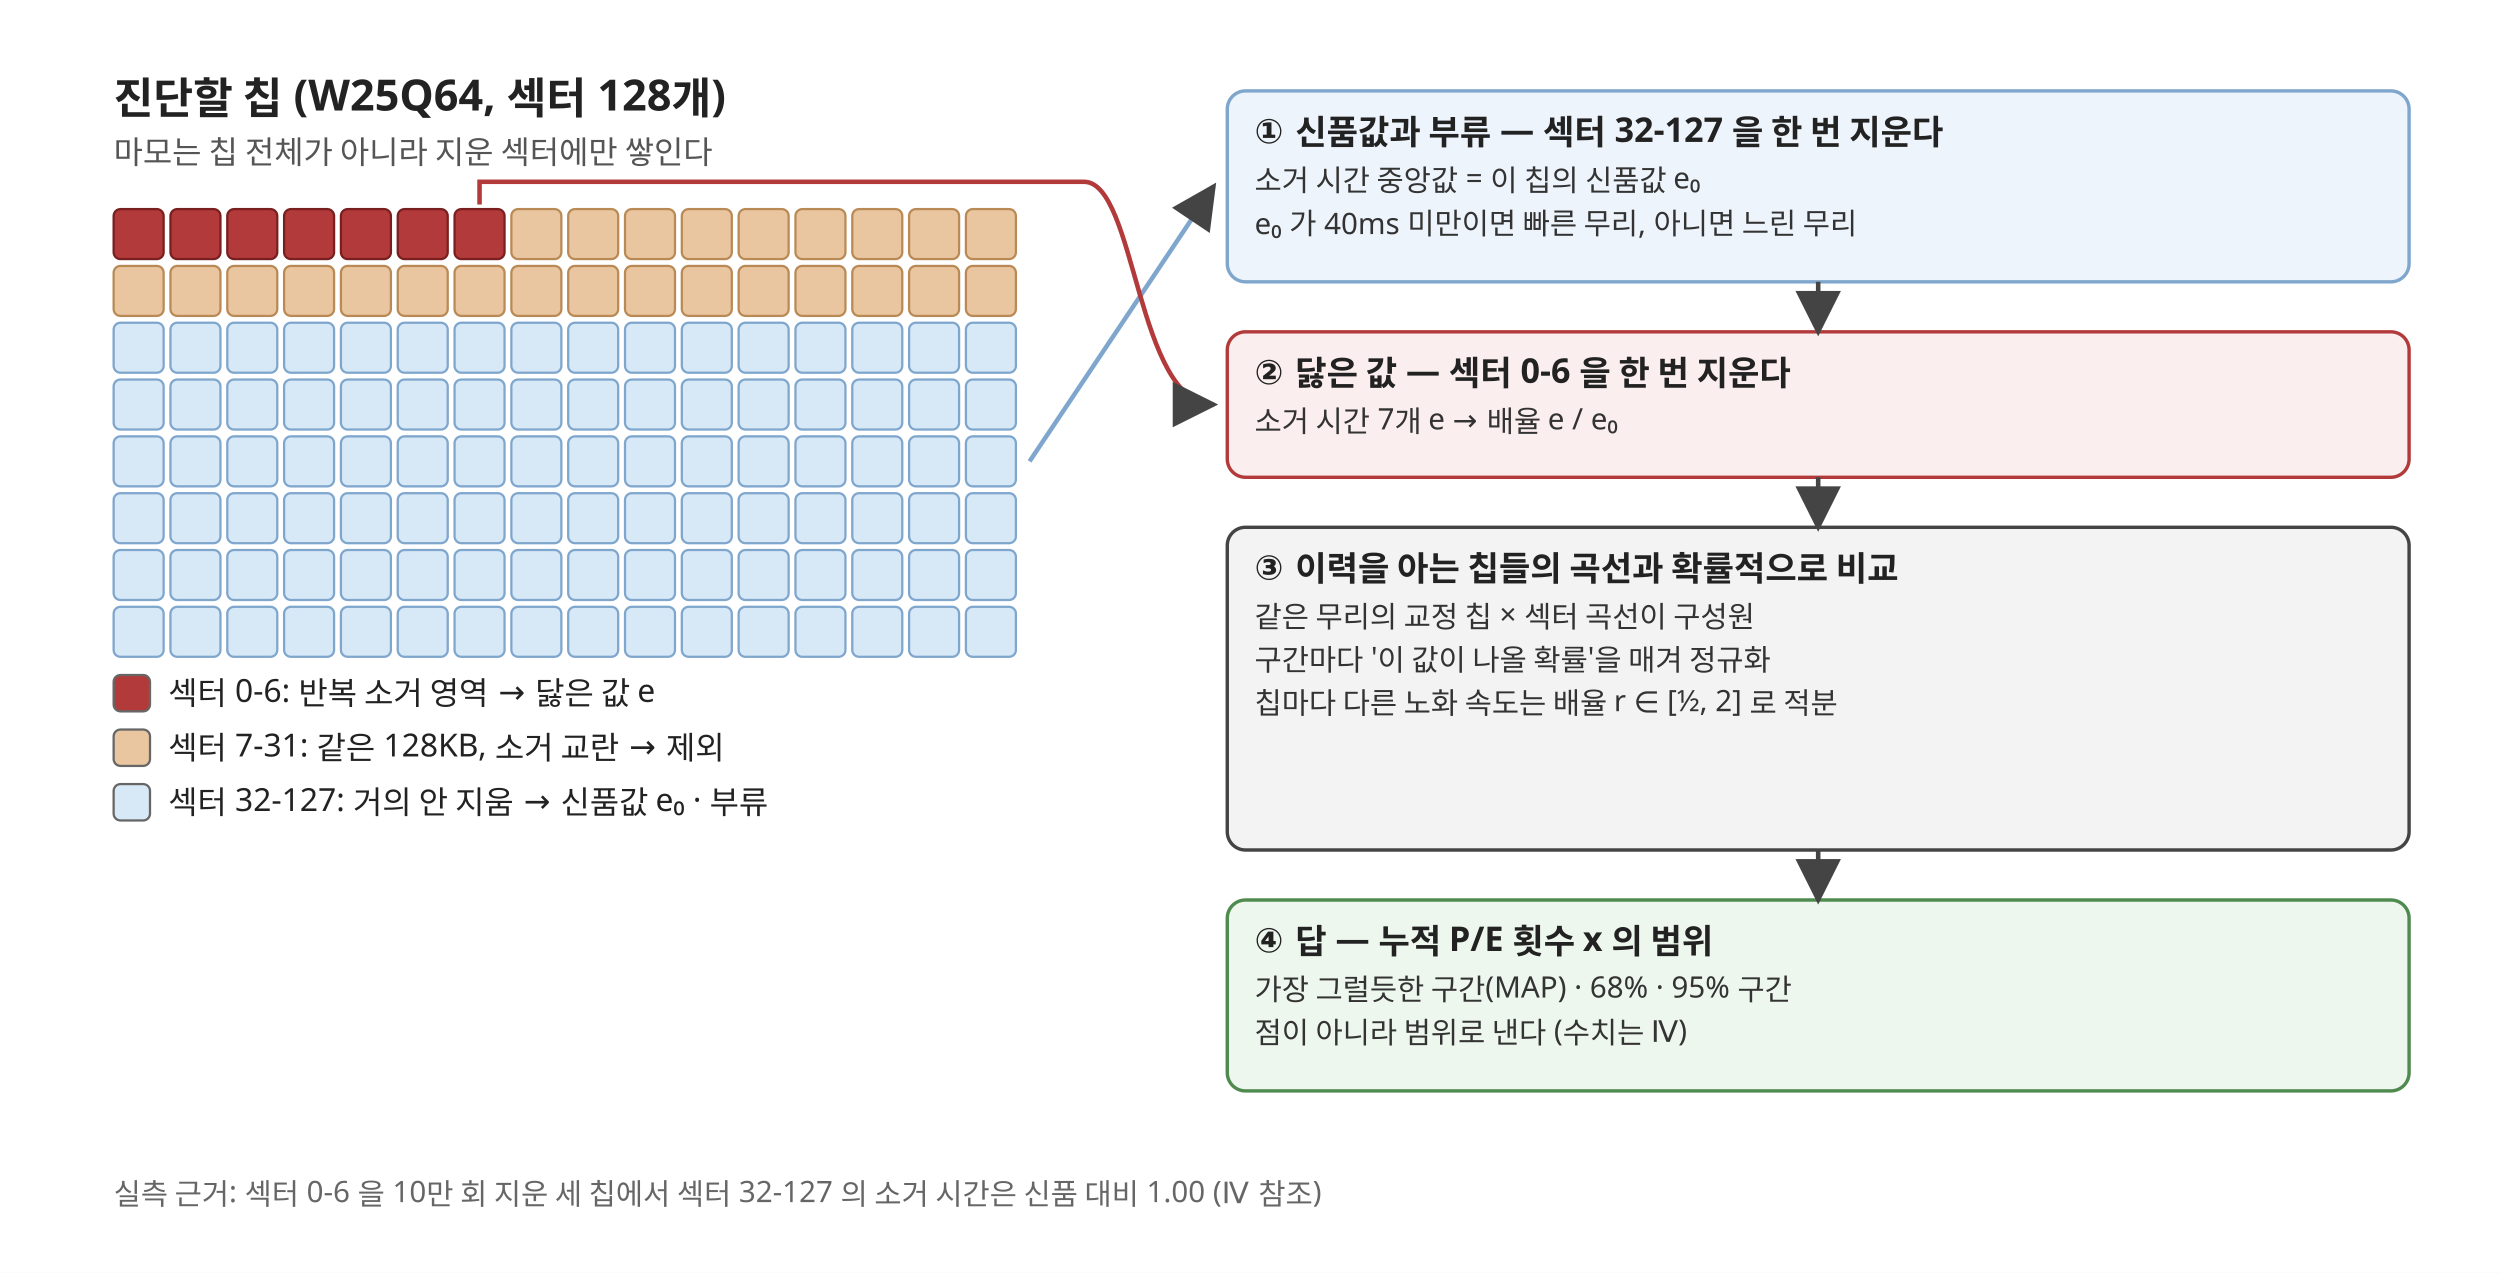
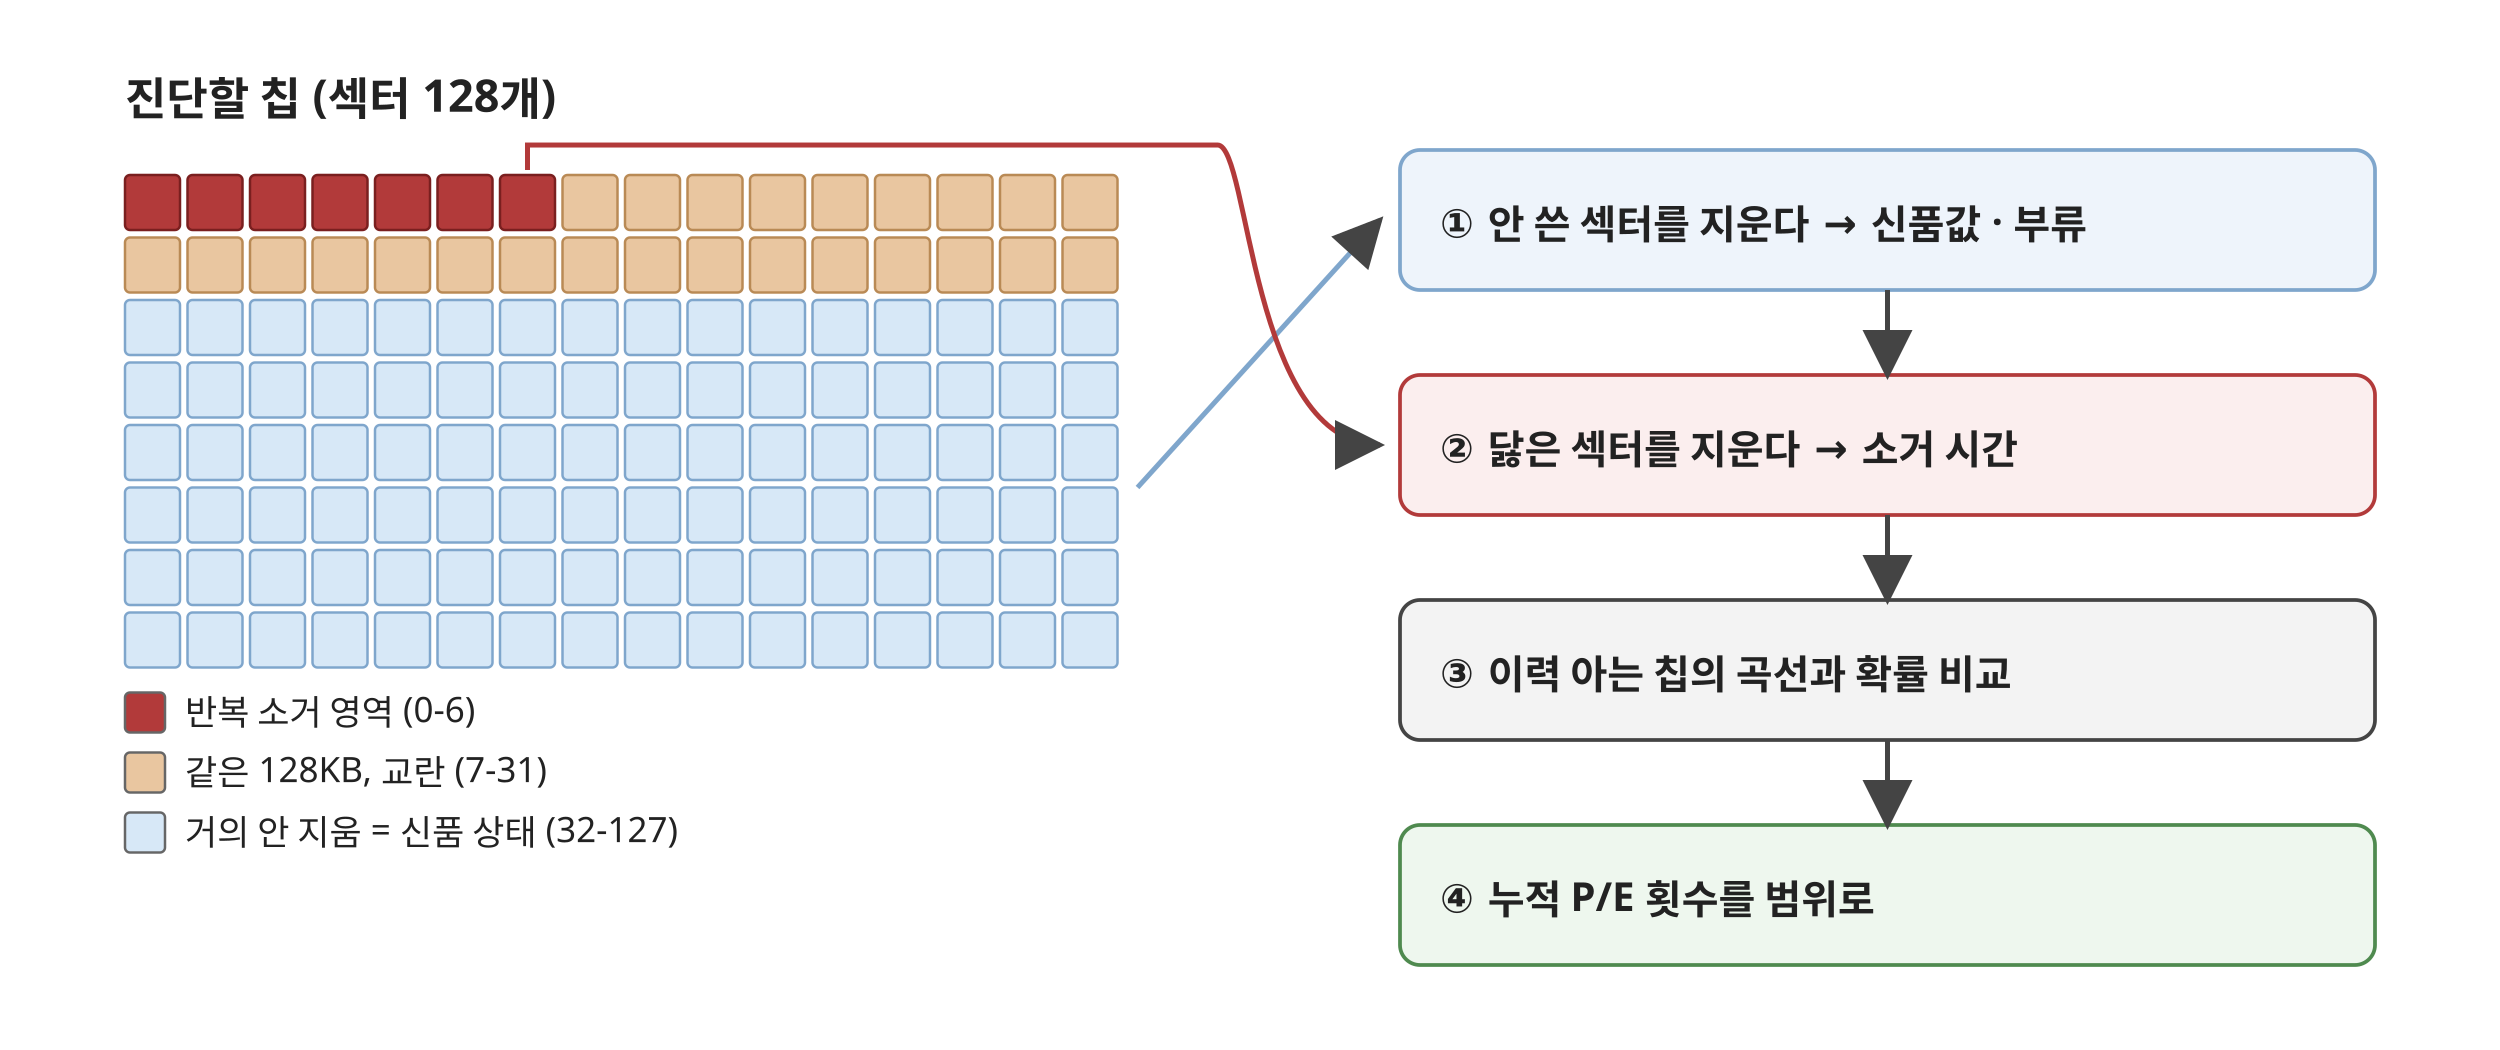
- <svg xmlns="http://www.w3.org/2000/svg" viewBox="0 0 1100 560" font-family="Pretendard, Noto Sans KR, Malgun Gothic, Apple SD Gothic Neo, sans-serif" font-size="15">
-   <rect width="1100" height="560" fill="white" />
+ <svg xmlns="http://www.w3.org/2000/svg" viewBox="0 0 1000 420" font-family="Pretendard, Noto Sans KR, Malgun Gothic, Apple SD Gothic Neo, sans-serif" font-size="15">
+   <rect width="1000" height="420" fill="white" />
  <defs>
    <marker id="ah" markerWidth="10" markerHeight="10" refX="9" refY="5" orient="auto">
      <path d="M0,0 L10,5 L0,10 z" fill="#444" />
    </marker>
  </defs>
-   <text x="50" y="50" font-size="19" font-weight="700" fill="#222">진단할 칩 (W25Q64, 섹터 128개)</text>
-   <text x="50" y="72" font-size="14" fill="#555">마모는 칩 전체가 아니라 지운 섹터에만 쌓인다</text>
-   <rect x="50" y="92" width="22" height="22" rx="3" fill="#b23a3a" stroke="#7a1f1f" stroke-width="1" />
-   <rect x="75" y="92" width="22" height="22" rx="3" fill="#b23a3a" stroke="#7a1f1f" stroke-width="1" />
-   <rect x="100" y="92" width="22" height="22" rx="3" fill="#b23a3a" stroke="#7a1f1f" stroke-width="1" />
-   <rect x="125" y="92" width="22" height="22" rx="3" fill="#b23a3a" stroke="#7a1f1f" stroke-width="1" />
-   <rect x="150" y="92" width="22" height="22" rx="3" fill="#b23a3a" stroke="#7a1f1f" stroke-width="1" />
-   <rect x="175" y="92" width="22" height="22" rx="3" fill="#b23a3a" stroke="#7a1f1f" stroke-width="1" />
-   <rect x="200" y="92" width="22" height="22" rx="3" fill="#b23a3a" stroke="#7a1f1f" stroke-width="1" />
-   <rect x="225" y="92" width="22" height="22" rx="3" fill="#e9c6a0" stroke="#b98a55" stroke-width="1" />
-   <rect x="250" y="92" width="22" height="22" rx="3" fill="#e9c6a0" stroke="#b98a55" stroke-width="1" />
-   <rect x="275" y="92" width="22" height="22" rx="3" fill="#e9c6a0" stroke="#b98a55" stroke-width="1" />
-   <rect x="300" y="92" width="22" height="22" rx="3" fill="#e9c6a0" stroke="#b98a55" stroke-width="1" />
-   <rect x="325" y="92" width="22" height="22" rx="3" fill="#e9c6a0" stroke="#b98a55" stroke-width="1" />
-   <rect x="350" y="92" width="22" height="22" rx="3" fill="#e9c6a0" stroke="#b98a55" stroke-width="1" />
-   <rect x="375" y="92" width="22" height="22" rx="3" fill="#e9c6a0" stroke="#b98a55" stroke-width="1" />
-   <rect x="400" y="92" width="22" height="22" rx="3" fill="#e9c6a0" stroke="#b98a55" stroke-width="1" />
-   <rect x="425" y="92" width="22" height="22" rx="3" fill="#e9c6a0" stroke="#b98a55" stroke-width="1" />
-   <rect x="50" y="117" width="22" height="22" rx="3" fill="#e9c6a0" stroke="#b98a55" stroke-width="1" />
-   <rect x="75" y="117" width="22" height="22" rx="3" fill="#e9c6a0" stroke="#b98a55" stroke-width="1" />
-   <rect x="100" y="117" width="22" height="22" rx="3" fill="#e9c6a0" stroke="#b98a55" stroke-width="1" />
-   <rect x="125" y="117" width="22" height="22" rx="3" fill="#e9c6a0" stroke="#b98a55" stroke-width="1" />
-   <rect x="150" y="117" width="22" height="22" rx="3" fill="#e9c6a0" stroke="#b98a55" stroke-width="1" />
-   <rect x="175" y="117" width="22" height="22" rx="3" fill="#e9c6a0" stroke="#b98a55" stroke-width="1" />
-   <rect x="200" y="117" width="22" height="22" rx="3" fill="#e9c6a0" stroke="#b98a55" stroke-width="1" />
-   <rect x="225" y="117" width="22" height="22" rx="3" fill="#e9c6a0" stroke="#b98a55" stroke-width="1" />
-   <rect x="250" y="117" width="22" height="22" rx="3" fill="#e9c6a0" stroke="#b98a55" stroke-width="1" />
-   <rect x="275" y="117" width="22" height="22" rx="3" fill="#e9c6a0" stroke="#b98a55" stroke-width="1" />
-   <rect x="300" y="117" width="22" height="22" rx="3" fill="#e9c6a0" stroke="#b98a55" stroke-width="1" />
-   <rect x="325" y="117" width="22" height="22" rx="3" fill="#e9c6a0" stroke="#b98a55" stroke-width="1" />
-   <rect x="350" y="117" width="22" height="22" rx="3" fill="#e9c6a0" stroke="#b98a55" stroke-width="1" />
-   <rect x="375" y="117" width="22" height="22" rx="3" fill="#e9c6a0" stroke="#b98a55" stroke-width="1" />
-   <rect x="400" y="117" width="22" height="22" rx="3" fill="#e9c6a0" stroke="#b98a55" stroke-width="1" />
-   <rect x="425" y="117" width="22" height="22" rx="3" fill="#e9c6a0" stroke="#b98a55" stroke-width="1" />
-   <rect x="50" y="142" width="22" height="22" rx="3" fill="#d7e8f7" stroke="#7fa6cc" stroke-width="1" />
-   <rect x="75" y="142" width="22" height="22" rx="3" fill="#d7e8f7" stroke="#7fa6cc" stroke-width="1" />
-   <rect x="100" y="142" width="22" height="22" rx="3" fill="#d7e8f7" stroke="#7fa6cc" stroke-width="1" />
-   <rect x="125" y="142" width="22" height="22" rx="3" fill="#d7e8f7" stroke="#7fa6cc" stroke-width="1" />
-   <rect x="150" y="142" width="22" height="22" rx="3" fill="#d7e8f7" stroke="#7fa6cc" stroke-width="1" />
-   <rect x="175" y="142" width="22" height="22" rx="3" fill="#d7e8f7" stroke="#7fa6cc" stroke-width="1" />
-   <rect x="200" y="142" width="22" height="22" rx="3" fill="#d7e8f7" stroke="#7fa6cc" stroke-width="1" />
-   <rect x="225" y="142" width="22" height="22" rx="3" fill="#d7e8f7" stroke="#7fa6cc" stroke-width="1" />
-   <rect x="250" y="142" width="22" height="22" rx="3" fill="#d7e8f7" stroke="#7fa6cc" stroke-width="1" />
-   <rect x="275" y="142" width="22" height="22" rx="3" fill="#d7e8f7" stroke="#7fa6cc" stroke-width="1" />
-   <rect x="300" y="142" width="22" height="22" rx="3" fill="#d7e8f7" stroke="#7fa6cc" stroke-width="1" />
-   <rect x="325" y="142" width="22" height="22" rx="3" fill="#d7e8f7" stroke="#7fa6cc" stroke-width="1" />
-   <rect x="350" y="142" width="22" height="22" rx="3" fill="#d7e8f7" stroke="#7fa6cc" stroke-width="1" />
-   <rect x="375" y="142" width="22" height="22" rx="3" fill="#d7e8f7" stroke="#7fa6cc" stroke-width="1" />
-   <rect x="400" y="142" width="22" height="22" rx="3" fill="#d7e8f7" stroke="#7fa6cc" stroke-width="1" />
-   <rect x="425" y="142" width="22" height="22" rx="3" fill="#d7e8f7" stroke="#7fa6cc" stroke-width="1" />
-   <rect x="50" y="167" width="22" height="22" rx="3" fill="#d7e8f7" stroke="#7fa6cc" stroke-width="1" />
-   <rect x="75" y="167" width="22" height="22" rx="3" fill="#d7e8f7" stroke="#7fa6cc" stroke-width="1" />
-   <rect x="100" y="167" width="22" height="22" rx="3" fill="#d7e8f7" stroke="#7fa6cc" stroke-width="1" />
-   <rect x="125" y="167" width="22" height="22" rx="3" fill="#d7e8f7" stroke="#7fa6cc" stroke-width="1" />
-   <rect x="150" y="167" width="22" height="22" rx="3" fill="#d7e8f7" stroke="#7fa6cc" stroke-width="1" />
-   <rect x="175" y="167" width="22" height="22" rx="3" fill="#d7e8f7" stroke="#7fa6cc" stroke-width="1" />
-   <rect x="200" y="167" width="22" height="22" rx="3" fill="#d7e8f7" stroke="#7fa6cc" stroke-width="1" />
-   <rect x="225" y="167" width="22" height="22" rx="3" fill="#d7e8f7" stroke="#7fa6cc" stroke-width="1" />
-   <rect x="250" y="167" width="22" height="22" rx="3" fill="#d7e8f7" stroke="#7fa6cc" stroke-width="1" />
-   <rect x="275" y="167" width="22" height="22" rx="3" fill="#d7e8f7" stroke="#7fa6cc" stroke-width="1" />
-   <rect x="300" y="167" width="22" height="22" rx="3" fill="#d7e8f7" stroke="#7fa6cc" stroke-width="1" />
-   <rect x="325" y="167" width="22" height="22" rx="3" fill="#d7e8f7" stroke="#7fa6cc" stroke-width="1" />
-   <rect x="350" y="167" width="22" height="22" rx="3" fill="#d7e8f7" stroke="#7fa6cc" stroke-width="1" />
-   <rect x="375" y="167" width="22" height="22" rx="3" fill="#d7e8f7" stroke="#7fa6cc" stroke-width="1" />
-   <rect x="400" y="167" width="22" height="22" rx="3" fill="#d7e8f7" stroke="#7fa6cc" stroke-width="1" />
-   <rect x="425" y="167" width="22" height="22" rx="3" fill="#d7e8f7" stroke="#7fa6cc" stroke-width="1" />
-   <rect x="50" y="192" width="22" height="22" rx="3" fill="#d7e8f7" stroke="#7fa6cc" stroke-width="1" />
-   <rect x="75" y="192" width="22" height="22" rx="3" fill="#d7e8f7" stroke="#7fa6cc" stroke-width="1" />
-   <rect x="100" y="192" width="22" height="22" rx="3" fill="#d7e8f7" stroke="#7fa6cc" stroke-width="1" />
-   <rect x="125" y="192" width="22" height="22" rx="3" fill="#d7e8f7" stroke="#7fa6cc" stroke-width="1" />
-   <rect x="150" y="192" width="22" height="22" rx="3" fill="#d7e8f7" stroke="#7fa6cc" stroke-width="1" />
-   <rect x="175" y="192" width="22" height="22" rx="3" fill="#d7e8f7" stroke="#7fa6cc" stroke-width="1" />
-   <rect x="200" y="192" width="22" height="22" rx="3" fill="#d7e8f7" stroke="#7fa6cc" stroke-width="1" />
-   <rect x="225" y="192" width="22" height="22" rx="3" fill="#d7e8f7" stroke="#7fa6cc" stroke-width="1" />
-   <rect x="250" y="192" width="22" height="22" rx="3" fill="#d7e8f7" stroke="#7fa6cc" stroke-width="1" />
-   <rect x="275" y="192" width="22" height="22" rx="3" fill="#d7e8f7" stroke="#7fa6cc" stroke-width="1" />
-   <rect x="300" y="192" width="22" height="22" rx="3" fill="#d7e8f7" stroke="#7fa6cc" stroke-width="1" />
-   <rect x="325" y="192" width="22" height="22" rx="3" fill="#d7e8f7" stroke="#7fa6cc" stroke-width="1" />
-   <rect x="350" y="192" width="22" height="22" rx="3" fill="#d7e8f7" stroke="#7fa6cc" stroke-width="1" />
-   <rect x="375" y="192" width="22" height="22" rx="3" fill="#d7e8f7" stroke="#7fa6cc" stroke-width="1" />
-   <rect x="400" y="192" width="22" height="22" rx="3" fill="#d7e8f7" stroke="#7fa6cc" stroke-width="1" />
-   <rect x="425" y="192" width="22" height="22" rx="3" fill="#d7e8f7" stroke="#7fa6cc" stroke-width="1" />
-   <rect x="50" y="217" width="22" height="22" rx="3" fill="#d7e8f7" stroke="#7fa6cc" stroke-width="1" />
-   <rect x="75" y="217" width="22" height="22" rx="3" fill="#d7e8f7" stroke="#7fa6cc" stroke-width="1" />
-   <rect x="100" y="217" width="22" height="22" rx="3" fill="#d7e8f7" stroke="#7fa6cc" stroke-width="1" />
-   <rect x="125" y="217" width="22" height="22" rx="3" fill="#d7e8f7" stroke="#7fa6cc" stroke-width="1" />
-   <rect x="150" y="217" width="22" height="22" rx="3" fill="#d7e8f7" stroke="#7fa6cc" stroke-width="1" />
-   <rect x="175" y="217" width="22" height="22" rx="3" fill="#d7e8f7" stroke="#7fa6cc" stroke-width="1" />
-   <rect x="200" y="217" width="22" height="22" rx="3" fill="#d7e8f7" stroke="#7fa6cc" stroke-width="1" />
-   <rect x="225" y="217" width="22" height="22" rx="3" fill="#d7e8f7" stroke="#7fa6cc" stroke-width="1" />
-   <rect x="250" y="217" width="22" height="22" rx="3" fill="#d7e8f7" stroke="#7fa6cc" stroke-width="1" />
-   <rect x="275" y="217" width="22" height="22" rx="3" fill="#d7e8f7" stroke="#7fa6cc" stroke-width="1" />
-   <rect x="300" y="217" width="22" height="22" rx="3" fill="#d7e8f7" stroke="#7fa6cc" stroke-width="1" />
-   <rect x="325" y="217" width="22" height="22" rx="3" fill="#d7e8f7" stroke="#7fa6cc" stroke-width="1" />
-   <rect x="350" y="217" width="22" height="22" rx="3" fill="#d7e8f7" stroke="#7fa6cc" stroke-width="1" />
-   <rect x="375" y="217" width="22" height="22" rx="3" fill="#d7e8f7" stroke="#7fa6cc" stroke-width="1" />
-   <rect x="400" y="217" width="22" height="22" rx="3" fill="#d7e8f7" stroke="#7fa6cc" stroke-width="1" />
-   <rect x="425" y="217" width="22" height="22" rx="3" fill="#d7e8f7" stroke="#7fa6cc" stroke-width="1" />
-   <rect x="50" y="242" width="22" height="22" rx="3" fill="#d7e8f7" stroke="#7fa6cc" stroke-width="1" />
-   <rect x="75" y="242" width="22" height="22" rx="3" fill="#d7e8f7" stroke="#7fa6cc" stroke-width="1" />
-   <rect x="100" y="242" width="22" height="22" rx="3" fill="#d7e8f7" stroke="#7fa6cc" stroke-width="1" />
-   <rect x="125" y="242" width="22" height="22" rx="3" fill="#d7e8f7" stroke="#7fa6cc" stroke-width="1" />
-   <rect x="150" y="242" width="22" height="22" rx="3" fill="#d7e8f7" stroke="#7fa6cc" stroke-width="1" />
-   <rect x="175" y="242" width="22" height="22" rx="3" fill="#d7e8f7" stroke="#7fa6cc" stroke-width="1" />
-   <rect x="200" y="242" width="22" height="22" rx="3" fill="#d7e8f7" stroke="#7fa6cc" stroke-width="1" />
-   <rect x="225" y="242" width="22" height="22" rx="3" fill="#d7e8f7" stroke="#7fa6cc" stroke-width="1" />
-   <rect x="250" y="242" width="22" height="22" rx="3" fill="#d7e8f7" stroke="#7fa6cc" stroke-width="1" />
-   <rect x="275" y="242" width="22" height="22" rx="3" fill="#d7e8f7" stroke="#7fa6cc" stroke-width="1" />
-   <rect x="300" y="242" width="22" height="22" rx="3" fill="#d7e8f7" stroke="#7fa6cc" stroke-width="1" />
-   <rect x="325" y="242" width="22" height="22" rx="3" fill="#d7e8f7" stroke="#7fa6cc" stroke-width="1" />
-   <rect x="350" y="242" width="22" height="22" rx="3" fill="#d7e8f7" stroke="#7fa6cc" stroke-width="1" />
-   <rect x="375" y="242" width="22" height="22" rx="3" fill="#d7e8f7" stroke="#7fa6cc" stroke-width="1" />
-   <rect x="400" y="242" width="22" height="22" rx="3" fill="#d7e8f7" stroke="#7fa6cc" stroke-width="1" />
-   <rect x="425" y="242" width="22" height="22" rx="3" fill="#d7e8f7" stroke="#7fa6cc" stroke-width="1" />
-   <rect x="50" y="267" width="22" height="22" rx="3" fill="#d7e8f7" stroke="#7fa6cc" stroke-width="1" />
-   <rect x="75" y="267" width="22" height="22" rx="3" fill="#d7e8f7" stroke="#7fa6cc" stroke-width="1" />
-   <rect x="100" y="267" width="22" height="22" rx="3" fill="#d7e8f7" stroke="#7fa6cc" stroke-width="1" />
-   <rect x="125" y="267" width="22" height="22" rx="3" fill="#d7e8f7" stroke="#7fa6cc" stroke-width="1" />
-   <rect x="150" y="267" width="22" height="22" rx="3" fill="#d7e8f7" stroke="#7fa6cc" stroke-width="1" />
-   <rect x="175" y="267" width="22" height="22" rx="3" fill="#d7e8f7" stroke="#7fa6cc" stroke-width="1" />
-   <rect x="200" y="267" width="22" height="22" rx="3" fill="#d7e8f7" stroke="#7fa6cc" stroke-width="1" />
-   <rect x="225" y="267" width="22" height="22" rx="3" fill="#d7e8f7" stroke="#7fa6cc" stroke-width="1" />
-   <rect x="250" y="267" width="22" height="22" rx="3" fill="#d7e8f7" stroke="#7fa6cc" stroke-width="1" />
-   <rect x="275" y="267" width="22" height="22" rx="3" fill="#d7e8f7" stroke="#7fa6cc" stroke-width="1" />
-   <rect x="300" y="267" width="22" height="22" rx="3" fill="#d7e8f7" stroke="#7fa6cc" stroke-width="1" />
-   <rect x="325" y="267" width="22" height="22" rx="3" fill="#d7e8f7" stroke="#7fa6cc" stroke-width="1" />
-   <rect x="350" y="267" width="22" height="22" rx="3" fill="#d7e8f7" stroke="#7fa6cc" stroke-width="1" />
-   <rect x="375" y="267" width="22" height="22" rx="3" fill="#d7e8f7" stroke="#7fa6cc" stroke-width="1" />
-   <rect x="400" y="267" width="22" height="22" rx="3" fill="#d7e8f7" stroke="#7fa6cc" stroke-width="1" />
-   <rect x="425" y="267" width="22" height="22" rx="3" fill="#d7e8f7" stroke="#7fa6cc" stroke-width="1" />
-   <rect x="50" y="297" width="16" height="16" rx="3" fill="#b23a3a" stroke="#666" stroke-width="1" />
-   <text x="74" y="310" font-size="14" fill="#222">섹터 0-6: 반복 소거 영역 → 닳은 값 e</text>
-   <rect x="50" y="321" width="16" height="16" rx="3" fill="#e9c6a0" stroke="#666" stroke-width="1" />
-   <text x="74" y="334" font-size="14" fill="#222">섹터 7-31: 같은 128KB, 소거 교란 → 제외</text>
-   <rect x="50" y="345" width="16" height="16" rx="3" fill="#d7e8f7" stroke="#666" stroke-width="1" />
-   <text x="74" y="358" font-size="14" fill="#222">섹터 32-127: 거의 안 지움 → 신품값 e₀ · 부류</text>
-   <rect x="540" y="40" width="520" height="84" rx="8" fill="#eef4fb" stroke="#7fa6cc" stroke-width="1.5" />
-   <text x="552" y="63" font-weight="700" fill="#222">① 신품값과 부류 — 섹터 32-127 을 한 번 지운다</text>
-   <text x="552" y="84" font-size="13" fill="#333">소거 시간 중앙값 = 이 칩의 신품값 e₀</text>
-   <text x="552" y="103" font-size="13" fill="#333">e₀ 가 40ms 미만이면 빠른 무리, 아니면 느린 무리</text>
-   <rect x="540" y="146" width="520" height="64" rx="8" fill="#fbeeee" stroke="#b23a3a" stroke-width="1.5" />
-   <text x="552" y="169" font-weight="700" fill="#222">② 닳은 값 — 섹터 0-6 을 한 번 지운다</text>
-   <text x="552" y="190" font-size="13" fill="#333">소거 시간 7개 e → 배율 e / e₀</text>
-   <rect x="540" y="232" width="520" height="142" rx="8" fill="#f3f3f3" stroke="#444" stroke-width="1.5" />
-   <text x="552" y="255" font-weight="700" fill="#222">③ 이력을 아는 칩들의 곡선과 확률적으로 비교</text>
-   <text x="552" y="276" font-size="13" fill="#333">같은 무리의 교정 칩 × 섹터 곡선이 구성원</text>
-   <text x="552" y="295" font-size="13" fill="#333">구간마다 '이 값이 나올 확률'을 매겨 정규화</text>
-   <text x="552" y="314" font-size="13" fill="#333">칩마다 다른 노화 속도는 배율 r ∈ [½, 2] 로 적분</text>
-   <rect x="540" y="396" width="520" height="84" rx="8" fill="#eef7ee" stroke="#4f8a4f" stroke-width="1.5" />
-   <text x="552" y="419" font-weight="700" fill="#222">④ 답 — 누적 P/E 횟수 x 의 범위</text>
-   <text x="552" y="440" font-size="13" fill="#333">가장 그럴듯한 구간(MAP) · 68% · 95% 구간</text>
-   <text x="552" y="459" font-size="13" fill="#333">점이 아니라 범위로 낸다 (수치는 Ⅳ)</text>
-   <line x1="800" y1="124" x2="800" y2="146" stroke="#444" stroke-width="2" marker-end="url(#ah)" />
-   <line x1="800" y1="210" x2="800" y2="232" stroke="#444" stroke-width="2" marker-end="url(#ah)" />
-   <line x1="800" y1="374" x2="800" y2="396" stroke="#444" stroke-width="2" marker-end="url(#ah)" />
-   <line x1="453" y1="203" x2="534" y2="82" stroke="#7fa6cc" stroke-width="2" marker-end="url(#ah)" />
-   <path d="M 211 90 L 211 80 L 477 80 C 500 80, 500 178, 534 178" fill="none" stroke="#b23a3a" stroke-width="2" marker-end="url(#ah)" />
-   <text x="50" y="530" font-size="13" fill="#666">실측 근거: 섹터 0-6 을 10만 회 지운 세 칩에서 섹터 32-127 의 소거 시간은 신품 대비 1.00 (Ⅳ 참조)</text>
+   <text x="50" y="46" font-size="18" font-weight="700" fill="#222">진단할 칩 (섹터 128개)</text>
+   <rect x="50" y="70" width="22" height="22" rx="2" fill="#b23a3a" stroke="#7a1f1f" stroke-width="1" />
+   <rect x="75" y="70" width="22" height="22" rx="2" fill="#b23a3a" stroke="#7a1f1f" stroke-width="1" />
+   <rect x="100" y="70" width="22" height="22" rx="2" fill="#b23a3a" stroke="#7a1f1f" stroke-width="1" />
+   <rect x="125" y="70" width="22" height="22" rx="2" fill="#b23a3a" stroke="#7a1f1f" stroke-width="1" />
+   <rect x="150" y="70" width="22" height="22" rx="2" fill="#b23a3a" stroke="#7a1f1f" stroke-width="1" />
+   <rect x="175" y="70" width="22" height="22" rx="2" fill="#b23a3a" stroke="#7a1f1f" stroke-width="1" />
+   <rect x="200" y="70" width="22" height="22" rx="2" fill="#b23a3a" stroke="#7a1f1f" stroke-width="1" />
+   <rect x="225" y="70" width="22" height="22" rx="2" fill="#e9c6a0" stroke="#b98a55" stroke-width="1" />
+   <rect x="250" y="70" width="22" height="22" rx="2" fill="#e9c6a0" stroke="#b98a55" stroke-width="1" />
+   <rect x="275" y="70" width="22" height="22" rx="2" fill="#e9c6a0" stroke="#b98a55" stroke-width="1" />
+   <rect x="300" y="70" width="22" height="22" rx="2" fill="#e9c6a0" stroke="#b98a55" stroke-width="1" />
+   <rect x="325" y="70" width="22" height="22" rx="2" fill="#e9c6a0" stroke="#b98a55" stroke-width="1" />
+   <rect x="350" y="70" width="22" height="22" rx="2" fill="#e9c6a0" stroke="#b98a55" stroke-width="1" />
+   <rect x="375" y="70" width="22" height="22" rx="2" fill="#e9c6a0" stroke="#b98a55" stroke-width="1" />
+   <rect x="400" y="70" width="22" height="22" rx="2" fill="#e9c6a0" stroke="#b98a55" stroke-width="1" />
+   <rect x="425" y="70" width="22" height="22" rx="2" fill="#e9c6a0" stroke="#b98a55" stroke-width="1" />
+   <rect x="50" y="95" width="22" height="22" rx="2" fill="#e9c6a0" stroke="#b98a55" stroke-width="1" />
+   <rect x="75" y="95" width="22" height="22" rx="2" fill="#e9c6a0" stroke="#b98a55" stroke-width="1" />
+   <rect x="100" y="95" width="22" height="22" rx="2" fill="#e9c6a0" stroke="#b98a55" stroke-width="1" />
+   <rect x="125" y="95" width="22" height="22" rx="2" fill="#e9c6a0" stroke="#b98a55" stroke-width="1" />
+   <rect x="150" y="95" width="22" height="22" rx="2" fill="#e9c6a0" stroke="#b98a55" stroke-width="1" />
+   <rect x="175" y="95" width="22" height="22" rx="2" fill="#e9c6a0" stroke="#b98a55" stroke-width="1" />
+   <rect x="200" y="95" width="22" height="22" rx="2" fill="#e9c6a0" stroke="#b98a55" stroke-width="1" />
+   <rect x="225" y="95" width="22" height="22" rx="2" fill="#e9c6a0" stroke="#b98a55" stroke-width="1" />
+   <rect x="250" y="95" width="22" height="22" rx="2" fill="#e9c6a0" stroke="#b98a55" stroke-width="1" />
+   <rect x="275" y="95" width="22" height="22" rx="2" fill="#e9c6a0" stroke="#b98a55" stroke-width="1" />
+   <rect x="300" y="95" width="22" height="22" rx="2" fill="#e9c6a0" stroke="#b98a55" stroke-width="1" />
+   <rect x="325" y="95" width="22" height="22" rx="2" fill="#e9c6a0" stroke="#b98a55" stroke-width="1" />
+   <rect x="350" y="95" width="22" height="22" rx="2" fill="#e9c6a0" stroke="#b98a55" stroke-width="1" />
+   <rect x="375" y="95" width="22" height="22" rx="2" fill="#e9c6a0" stroke="#b98a55" stroke-width="1" />
+   <rect x="400" y="95" width="22" height="22" rx="2" fill="#e9c6a0" stroke="#b98a55" stroke-width="1" />
+   <rect x="425" y="95" width="22" height="22" rx="2" fill="#e9c6a0" stroke="#b98a55" stroke-width="1" />
+   <rect x="50" y="120" width="22" height="22" rx="2" fill="#d7e8f7" stroke="#7fa6cc" stroke-width="1" />
+   <rect x="75" y="120" width="22" height="22" rx="2" fill="#d7e8f7" stroke="#7fa6cc" stroke-width="1" />
+   <rect x="100" y="120" width="22" height="22" rx="2" fill="#d7e8f7" stroke="#7fa6cc" stroke-width="1" />
+   <rect x="125" y="120" width="22" height="22" rx="2" fill="#d7e8f7" stroke="#7fa6cc" stroke-width="1" />
+   <rect x="150" y="120" width="22" height="22" rx="2" fill="#d7e8f7" stroke="#7fa6cc" stroke-width="1" />
+   <rect x="175" y="120" width="22" height="22" rx="2" fill="#d7e8f7" stroke="#7fa6cc" stroke-width="1" />
+   <rect x="200" y="120" width="22" height="22" rx="2" fill="#d7e8f7" stroke="#7fa6cc" stroke-width="1" />
+   <rect x="225" y="120" width="22" height="22" rx="2" fill="#d7e8f7" stroke="#7fa6cc" stroke-width="1" />
+   <rect x="250" y="120" width="22" height="22" rx="2" fill="#d7e8f7" stroke="#7fa6cc" stroke-width="1" />
+   <rect x="275" y="120" width="22" height="22" rx="2" fill="#d7e8f7" stroke="#7fa6cc" stroke-width="1" />
+   <rect x="300" y="120" width="22" height="22" rx="2" fill="#d7e8f7" stroke="#7fa6cc" stroke-width="1" />
+   <rect x="325" y="120" width="22" height="22" rx="2" fill="#d7e8f7" stroke="#7fa6cc" stroke-width="1" />
+   <rect x="350" y="120" width="22" height="22" rx="2" fill="#d7e8f7" stroke="#7fa6cc" stroke-width="1" />
+   <rect x="375" y="120" width="22" height="22" rx="2" fill="#d7e8f7" stroke="#7fa6cc" stroke-width="1" />
+   <rect x="400" y="120" width="22" height="22" rx="2" fill="#d7e8f7" stroke="#7fa6cc" stroke-width="1" />
+   <rect x="425" y="120" width="22" height="22" rx="2" fill="#d7e8f7" stroke="#7fa6cc" stroke-width="1" />
+   <rect x="50" y="145" width="22" height="22" rx="2" fill="#d7e8f7" stroke="#7fa6cc" stroke-width="1" />
+   <rect x="75" y="145" width="22" height="22" rx="2" fill="#d7e8f7" stroke="#7fa6cc" stroke-width="1" />
+   <rect x="100" y="145" width="22" height="22" rx="2" fill="#d7e8f7" stroke="#7fa6cc" stroke-width="1" />
+   <rect x="125" y="145" width="22" height="22" rx="2" fill="#d7e8f7" stroke="#7fa6cc" stroke-width="1" />
+   <rect x="150" y="145" width="22" height="22" rx="2" fill="#d7e8f7" stroke="#7fa6cc" stroke-width="1" />
+   <rect x="175" y="145" width="22" height="22" rx="2" fill="#d7e8f7" stroke="#7fa6cc" stroke-width="1" />
+   <rect x="200" y="145" width="22" height="22" rx="2" fill="#d7e8f7" stroke="#7fa6cc" stroke-width="1" />
+   <rect x="225" y="145" width="22" height="22" rx="2" fill="#d7e8f7" stroke="#7fa6cc" stroke-width="1" />
+   <rect x="250" y="145" width="22" height="22" rx="2" fill="#d7e8f7" stroke="#7fa6cc" stroke-width="1" />
+   <rect x="275" y="145" width="22" height="22" rx="2" fill="#d7e8f7" stroke="#7fa6cc" stroke-width="1" />
+   <rect x="300" y="145" width="22" height="22" rx="2" fill="#d7e8f7" stroke="#7fa6cc" stroke-width="1" />
+   <rect x="325" y="145" width="22" height="22" rx="2" fill="#d7e8f7" stroke="#7fa6cc" stroke-width="1" />
+   <rect x="350" y="145" width="22" height="22" rx="2" fill="#d7e8f7" stroke="#7fa6cc" stroke-width="1" />
+   <rect x="375" y="145" width="22" height="22" rx="2" fill="#d7e8f7" stroke="#7fa6cc" stroke-width="1" />
+   <rect x="400" y="145" width="22" height="22" rx="2" fill="#d7e8f7" stroke="#7fa6cc" stroke-width="1" />
+   <rect x="425" y="145" width="22" height="22" rx="2" fill="#d7e8f7" stroke="#7fa6cc" stroke-width="1" />
+   <rect x="50" y="170" width="22" height="22" rx="2" fill="#d7e8f7" stroke="#7fa6cc" stroke-width="1" />
+   <rect x="75" y="170" width="22" height="22" rx="2" fill="#d7e8f7" stroke="#7fa6cc" stroke-width="1" />
+   <rect x="100" y="170" width="22" height="22" rx="2" fill="#d7e8f7" stroke="#7fa6cc" stroke-width="1" />
+   <rect x="125" y="170" width="22" height="22" rx="2" fill="#d7e8f7" stroke="#7fa6cc" stroke-width="1" />
+   <rect x="150" y="170" width="22" height="22" rx="2" fill="#d7e8f7" stroke="#7fa6cc" stroke-width="1" />
+   <rect x="175" y="170" width="22" height="22" rx="2" fill="#d7e8f7" stroke="#7fa6cc" stroke-width="1" />
+   <rect x="200" y="170" width="22" height="22" rx="2" fill="#d7e8f7" stroke="#7fa6cc" stroke-width="1" />
+   <rect x="225" y="170" width="22" height="22" rx="2" fill="#d7e8f7" stroke="#7fa6cc" stroke-width="1" />
+   <rect x="250" y="170" width="22" height="22" rx="2" fill="#d7e8f7" stroke="#7fa6cc" stroke-width="1" />
+   <rect x="275" y="170" width="22" height="22" rx="2" fill="#d7e8f7" stroke="#7fa6cc" stroke-width="1" />
+   <rect x="300" y="170" width="22" height="22" rx="2" fill="#d7e8f7" stroke="#7fa6cc" stroke-width="1" />
+   <rect x="325" y="170" width="22" height="22" rx="2" fill="#d7e8f7" stroke="#7fa6cc" stroke-width="1" />
+   <rect x="350" y="170" width="22" height="22" rx="2" fill="#d7e8f7" stroke="#7fa6cc" stroke-width="1" />
+   <rect x="375" y="170" width="22" height="22" rx="2" fill="#d7e8f7" stroke="#7fa6cc" stroke-width="1" />
+   <rect x="400" y="170" width="22" height="22" rx="2" fill="#d7e8f7" stroke="#7fa6cc" stroke-width="1" />
+   <rect x="425" y="170" width="22" height="22" rx="2" fill="#d7e8f7" stroke="#7fa6cc" stroke-width="1" />
+   <rect x="50" y="195" width="22" height="22" rx="2" fill="#d7e8f7" stroke="#7fa6cc" stroke-width="1" />
+   <rect x="75" y="195" width="22" height="22" rx="2" fill="#d7e8f7" stroke="#7fa6cc" stroke-width="1" />
+   <rect x="100" y="195" width="22" height="22" rx="2" fill="#d7e8f7" stroke="#7fa6cc" stroke-width="1" />
+   <rect x="125" y="195" width="22" height="22" rx="2" fill="#d7e8f7" stroke="#7fa6cc" stroke-width="1" />
+   <rect x="150" y="195" width="22" height="22" rx="2" fill="#d7e8f7" stroke="#7fa6cc" stroke-width="1" />
+   <rect x="175" y="195" width="22" height="22" rx="2" fill="#d7e8f7" stroke="#7fa6cc" stroke-width="1" />
+   <rect x="200" y="195" width="22" height="22" rx="2" fill="#d7e8f7" stroke="#7fa6cc" stroke-width="1" />
+   <rect x="225" y="195" width="22" height="22" rx="2" fill="#d7e8f7" stroke="#7fa6cc" stroke-width="1" />
+   <rect x="250" y="195" width="22" height="22" rx="2" fill="#d7e8f7" stroke="#7fa6cc" stroke-width="1" />
+   <rect x="275" y="195" width="22" height="22" rx="2" fill="#d7e8f7" stroke="#7fa6cc" stroke-width="1" />
+   <rect x="300" y="195" width="22" height="22" rx="2" fill="#d7e8f7" stroke="#7fa6cc" stroke-width="1" />
+   <rect x="325" y="195" width="22" height="22" rx="2" fill="#d7e8f7" stroke="#7fa6cc" stroke-width="1" />
+   <rect x="350" y="195" width="22" height="22" rx="2" fill="#d7e8f7" stroke="#7fa6cc" stroke-width="1" />
+   <rect x="375" y="195" width="22" height="22" rx="2" fill="#d7e8f7" stroke="#7fa6cc" stroke-width="1" />
+   <rect x="400" y="195" width="22" height="22" rx="2" fill="#d7e8f7" stroke="#7fa6cc" stroke-width="1" />
+   <rect x="425" y="195" width="22" height="22" rx="2" fill="#d7e8f7" stroke="#7fa6cc" stroke-width="1" />
+   <rect x="50" y="220" width="22" height="22" rx="2" fill="#d7e8f7" stroke="#7fa6cc" stroke-width="1" />
+   <rect x="75" y="220" width="22" height="22" rx="2" fill="#d7e8f7" stroke="#7fa6cc" stroke-width="1" />
+   <rect x="100" y="220" width="22" height="22" rx="2" fill="#d7e8f7" stroke="#7fa6cc" stroke-width="1" />
+   <rect x="125" y="220" width="22" height="22" rx="2" fill="#d7e8f7" stroke="#7fa6cc" stroke-width="1" />
+   <rect x="150" y="220" width="22" height="22" rx="2" fill="#d7e8f7" stroke="#7fa6cc" stroke-width="1" />
+   <rect x="175" y="220" width="22" height="22" rx="2" fill="#d7e8f7" stroke="#7fa6cc" stroke-width="1" />
+   <rect x="200" y="220" width="22" height="22" rx="2" fill="#d7e8f7" stroke="#7fa6cc" stroke-width="1" />
+   <rect x="225" y="220" width="22" height="22" rx="2" fill="#d7e8f7" stroke="#7fa6cc" stroke-width="1" />
+   <rect x="250" y="220" width="22" height="22" rx="2" fill="#d7e8f7" stroke="#7fa6cc" stroke-width="1" />
+   <rect x="275" y="220" width="22" height="22" rx="2" fill="#d7e8f7" stroke="#7fa6cc" stroke-width="1" />
+   <rect x="300" y="220" width="22" height="22" rx="2" fill="#d7e8f7" stroke="#7fa6cc" stroke-width="1" />
+   <rect x="325" y="220" width="22" height="22" rx="2" fill="#d7e8f7" stroke="#7fa6cc" stroke-width="1" />
+   <rect x="350" y="220" width="22" height="22" rx="2" fill="#d7e8f7" stroke="#7fa6cc" stroke-width="1" />
+   <rect x="375" y="220" width="22" height="22" rx="2" fill="#d7e8f7" stroke="#7fa6cc" stroke-width="1" />
+   <rect x="400" y="220" width="22" height="22" rx="2" fill="#d7e8f7" stroke="#7fa6cc" stroke-width="1" />
+   <rect x="425" y="220" width="22" height="22" rx="2" fill="#d7e8f7" stroke="#7fa6cc" stroke-width="1" />
+   <rect x="50" y="245" width="22" height="22" rx="2" fill="#d7e8f7" stroke="#7fa6cc" stroke-width="1" />
+   <rect x="75" y="245" width="22" height="22" rx="2" fill="#d7e8f7" stroke="#7fa6cc" stroke-width="1" />
+   <rect x="100" y="245" width="22" height="22" rx="2" fill="#d7e8f7" stroke="#7fa6cc" stroke-width="1" />
+   <rect x="125" y="245" width="22" height="22" rx="2" fill="#d7e8f7" stroke="#7fa6cc" stroke-width="1" />
+   <rect x="150" y="245" width="22" height="22" rx="2" fill="#d7e8f7" stroke="#7fa6cc" stroke-width="1" />
+   <rect x="175" y="245" width="22" height="22" rx="2" fill="#d7e8f7" stroke="#7fa6cc" stroke-width="1" />
+   <rect x="200" y="245" width="22" height="22" rx="2" fill="#d7e8f7" stroke="#7fa6cc" stroke-width="1" />
+   <rect x="225" y="245" width="22" height="22" rx="2" fill="#d7e8f7" stroke="#7fa6cc" stroke-width="1" />
+   <rect x="250" y="245" width="22" height="22" rx="2" fill="#d7e8f7" stroke="#7fa6cc" stroke-width="1" />
+   <rect x="275" y="245" width="22" height="22" rx="2" fill="#d7e8f7" stroke="#7fa6cc" stroke-width="1" />
+   <rect x="300" y="245" width="22" height="22" rx="2" fill="#d7e8f7" stroke="#7fa6cc" stroke-width="1" />
+   <rect x="325" y="245" width="22" height="22" rx="2" fill="#d7e8f7" stroke="#7fa6cc" stroke-width="1" />
+   <rect x="350" y="245" width="22" height="22" rx="2" fill="#d7e8f7" stroke="#7fa6cc" stroke-width="1" />
+   <rect x="375" y="245" width="22" height="22" rx="2" fill="#d7e8f7" stroke="#7fa6cc" stroke-width="1" />
+   <rect x="400" y="245" width="22" height="22" rx="2" fill="#d7e8f7" stroke="#7fa6cc" stroke-width="1" />
+   <rect x="425" y="245" width="22" height="22" rx="2" fill="#d7e8f7" stroke="#7fa6cc" stroke-width="1" />
+   <rect x="50" y="277" width="16" height="16" rx="2" fill="#b23a3a" stroke="#666" stroke-width="1" />
+   <text x="74" y="290" font-size="14" fill="#222">반복 소거 영역 (0-6)</text>
+   <rect x="50" y="301" width="16" height="16" rx="2" fill="#e9c6a0" stroke="#666" stroke-width="1" />
+   <text x="74" y="314" font-size="14" fill="#222">같은 128KB, 교란 (7-31)</text>
+   <rect x="50" y="325" width="16" height="16" rx="2" fill="#d7e8f7" stroke="#666" stroke-width="1" />
+   <text x="74" y="338" font-size="14" fill="#222">거의 안 지움 = 신품 상태 (32-127)</text>
+   <rect x="560" y="60" width="390" height="56" rx="8" fill="#eef4fb" stroke="#7fa6cc" stroke-width="1.5" />
+   <text x="576" y="95" font-size="16" font-weight="700" fill="#222">① 안 쓴 섹터를 지운다 → 신품값 · 부류</text>
+   <rect x="560" y="150" width="390" height="56" rx="8" fill="#fbeeee" stroke="#b23a3a" stroke-width="1.5" />
+   <text x="576" y="185" font-size="16" font-weight="700" fill="#222">② 닳은 섹터를 지운다 → 소거 시간</text>
+   <rect x="560" y="240" width="390" height="56" rx="8" fill="#f3f3f3" stroke="#444" stroke-width="1.5" />
+   <text x="576" y="275" font-size="16" font-weight="700" fill="#222">③ 이력 아는 칩의 곡선과 확률 비교</text>
+   <rect x="560" y="330" width="390" height="56" rx="8" fill="#eef7ee" stroke="#4f8a4f" stroke-width="1.5" />
+   <text x="576" y="365" font-size="16" font-weight="700" fill="#222">④ 누적 P/E 횟수를 범위로</text>
+   <line x1="755" y1="116" x2="755" y2="150" stroke="#444" stroke-width="2" marker-end="url(#ah)" />
+   <line x1="755" y1="206" x2="755" y2="240" stroke="#444" stroke-width="2" marker-end="url(#ah)" />
+   <line x1="755" y1="296" x2="755" y2="330" stroke="#444" stroke-width="2" marker-end="url(#ah)" />
+   <line x1="455" y1="195" x2="552" y2="88" stroke="#7fa6cc" stroke-width="2" marker-end="url(#ah)" />
+   <path d="M 211 68 L 211 58 L 487 58 C 500 58, 500 178, 552 178" fill="none" stroke="#b23a3a" stroke-width="2" marker-end="url(#ah)" />
</svg>
